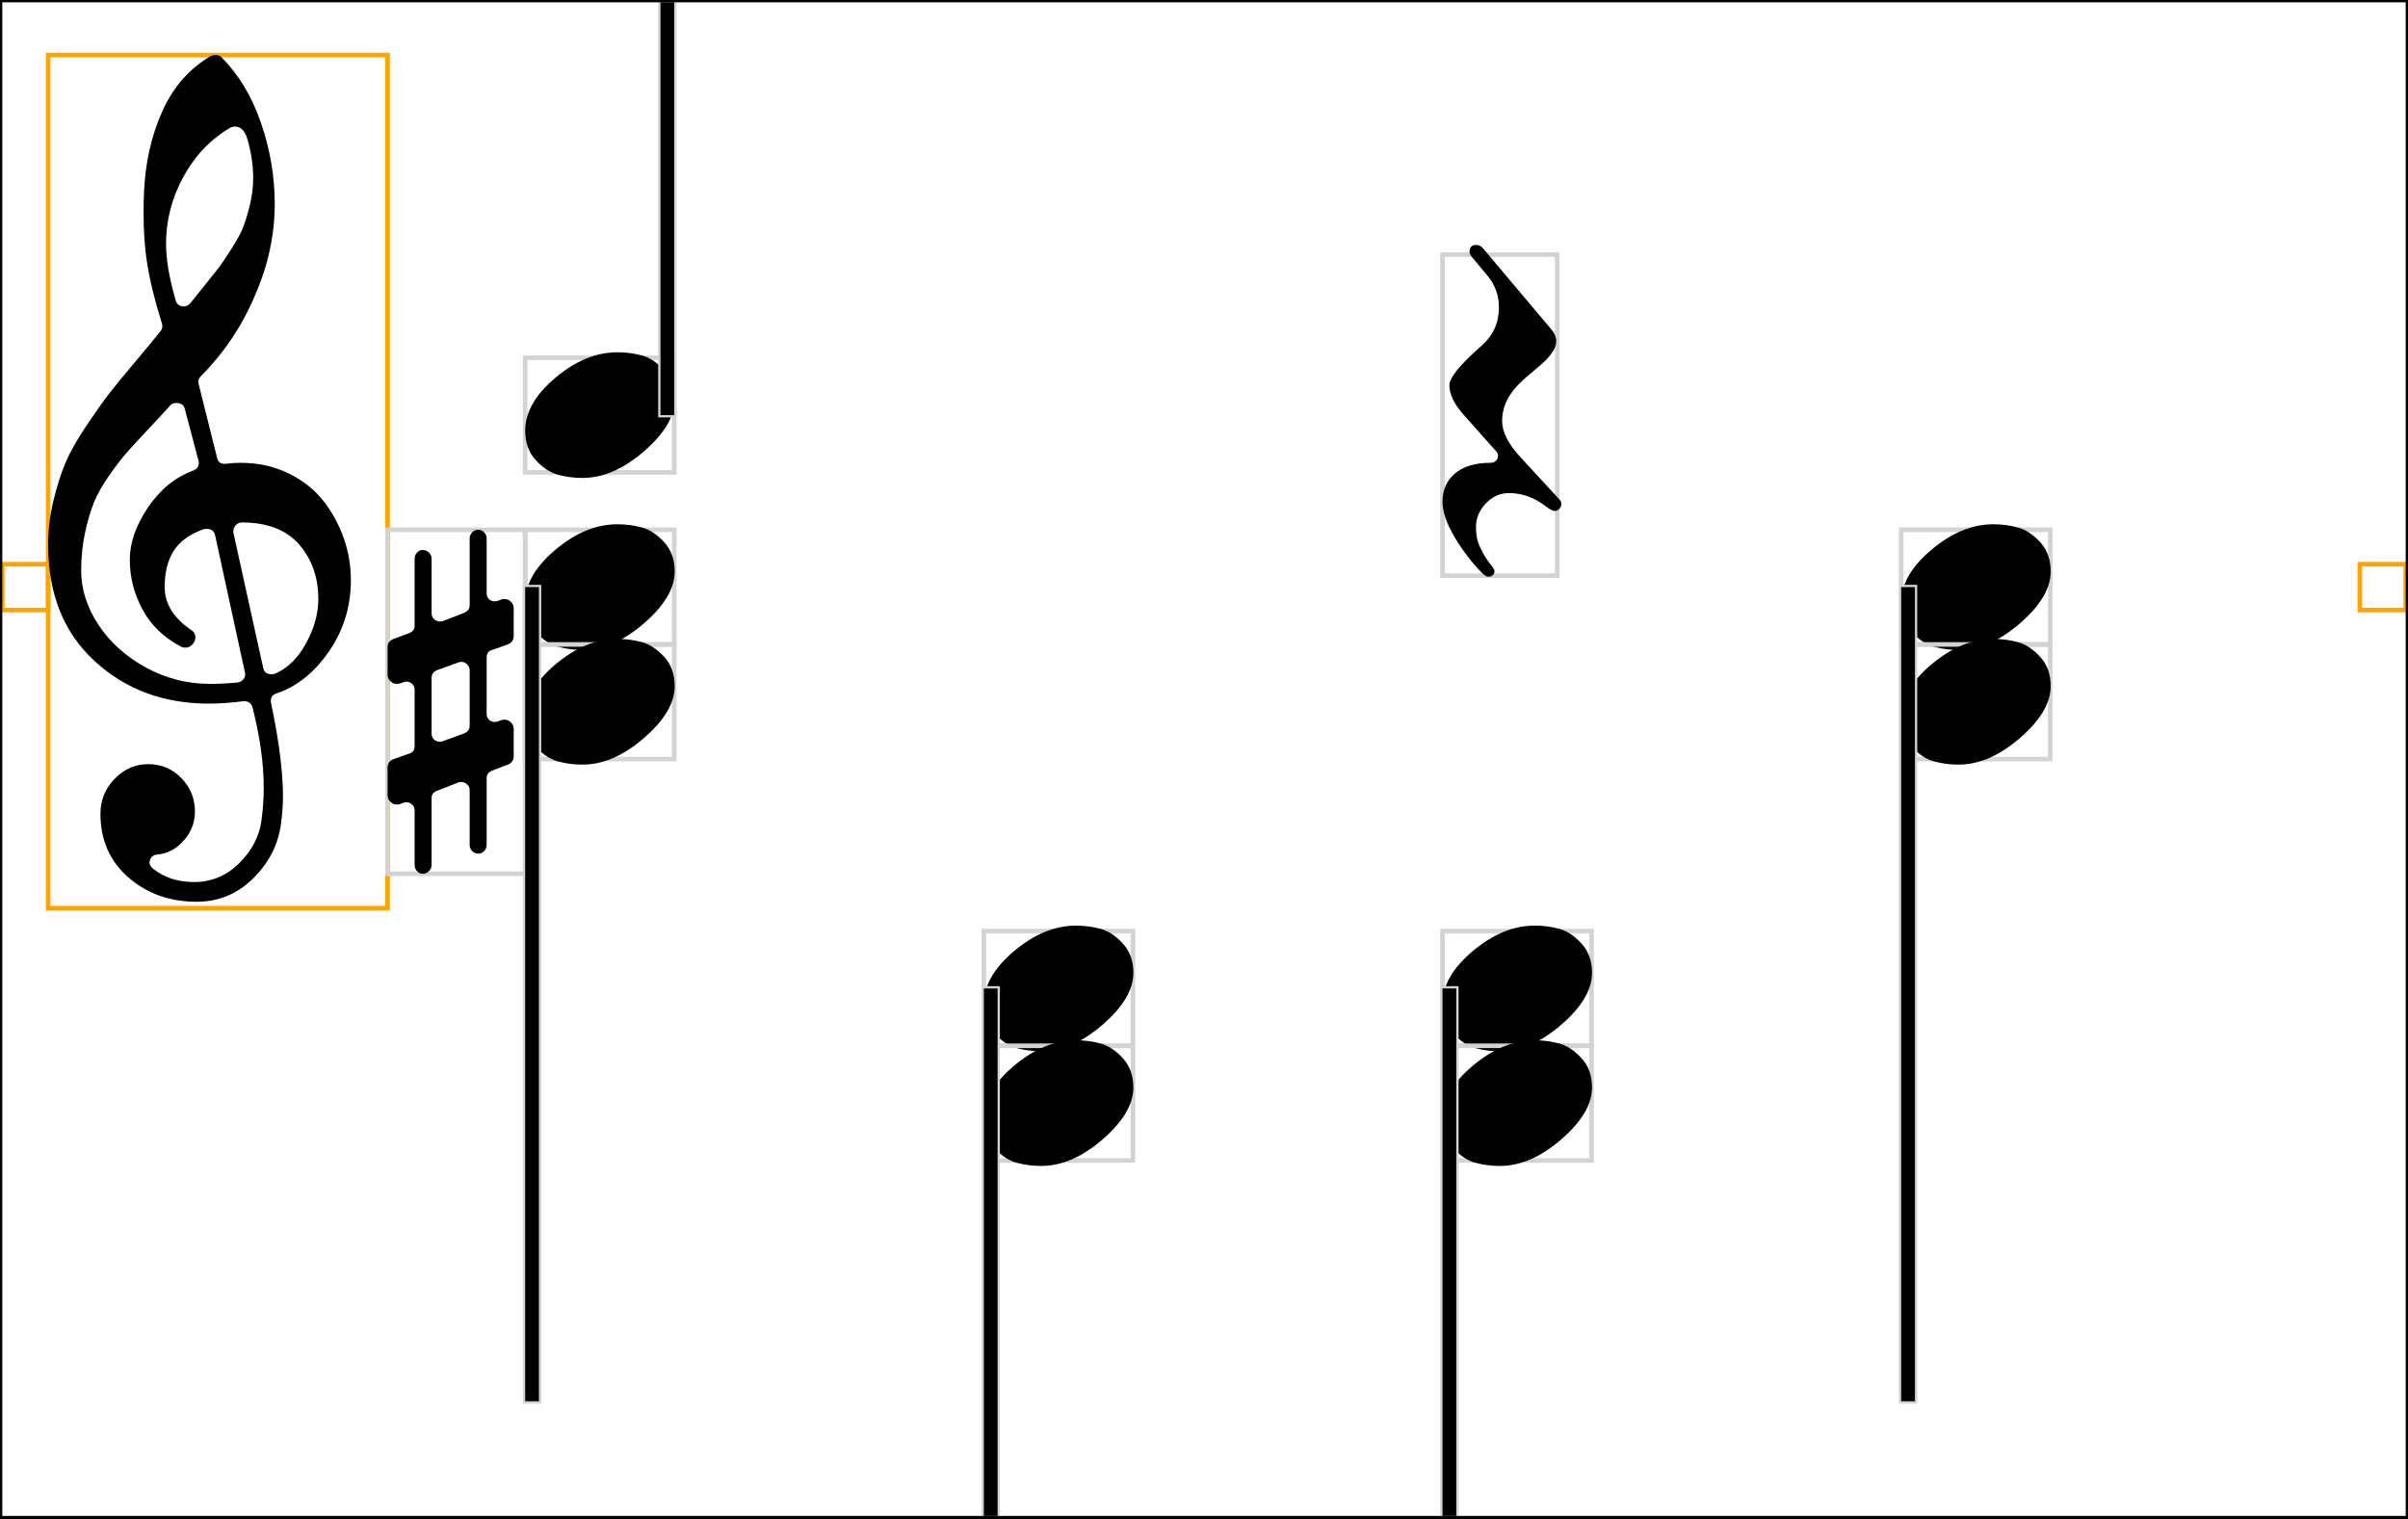
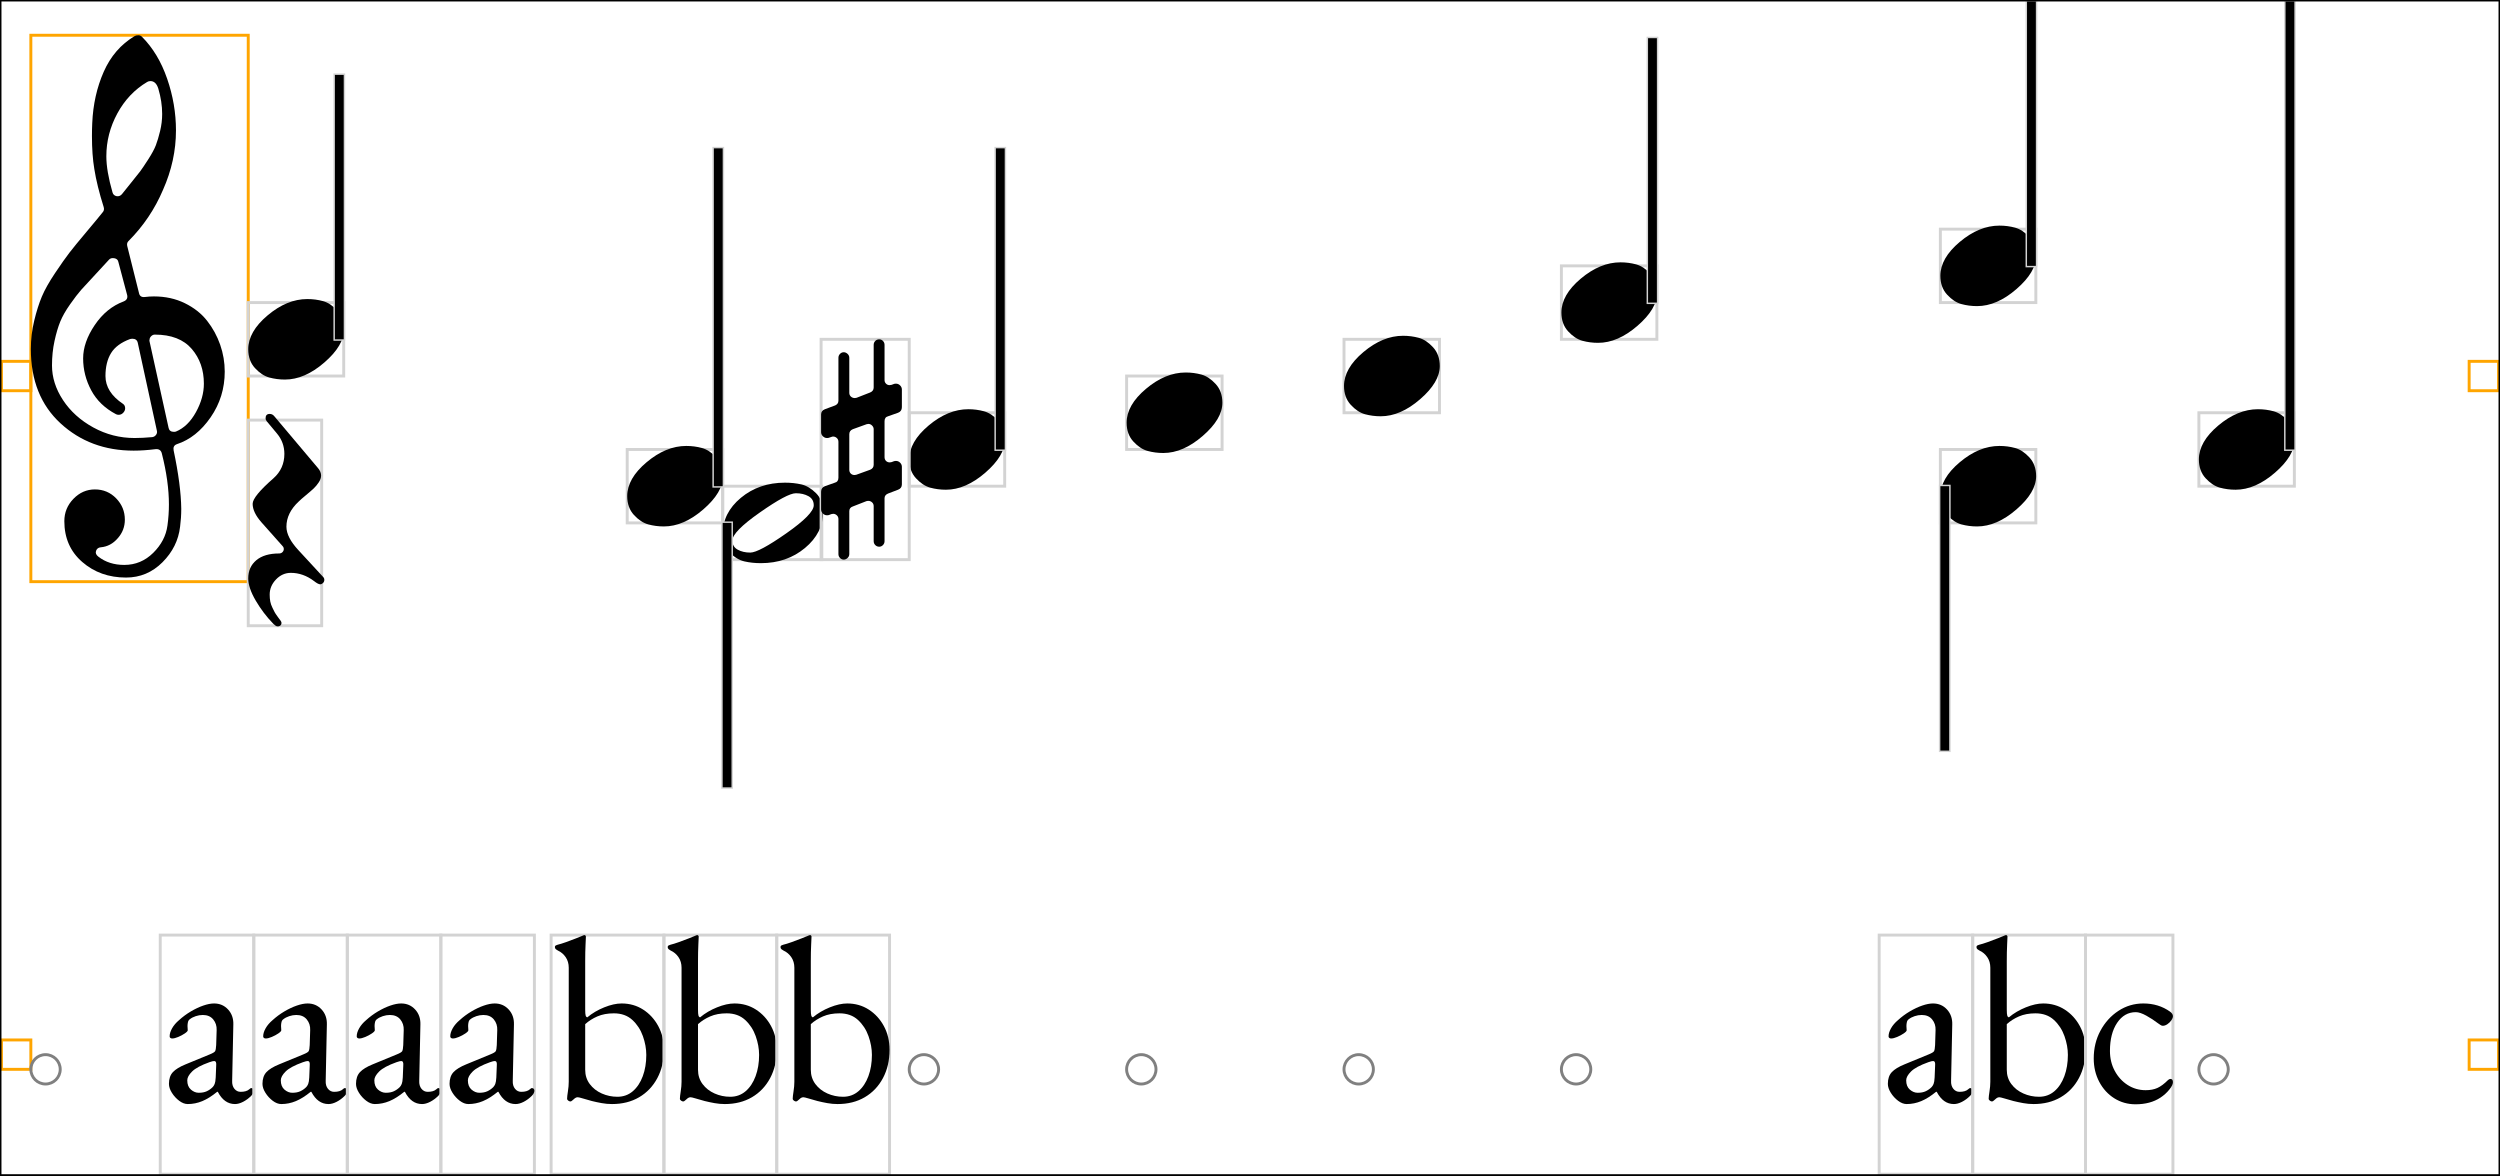
- <svg xmlns="http://www.w3.org/2000/svg" viewBox="0 0 525 331">
+ <svg xmlns="http://www.w3.org/2000/svg" viewBox="0 0 851 400.2">
  <rect x="0.5" y="123" width="10" height="10" stroke="orange" stroke-width="1" fill="none" />
+   <rect x="0.5" y="354" width="10" height="10" stroke="orange" stroke-width="1" fill="none" />
  <rect x="10.5" y="12" width="74" height="186" stroke="orange" stroke-width="1" fill="none" />
  <path d="M 35.3 70.5 Q 33 63.2 32.1 57.5 Q 31.3 52.7 31.3 46.3 Q 31.3 44.1 31.4 41.9 Q 31.8 32.4 35.3 24.45 Q 38.8 16.5 45.8 12.3 Q 46.3 12 47.1 12 Q 47.8 12 48.3 12.5 Q 53.9 18.1 56.9 26.8 Q 59.9 35.5 59.9 44.4 Q 59.9 54.7 55.5 64.6 Q 51.3 74.5 43.7 82.1 Q 43.1 82.7 43.3 83.7 L 47.3 99.7 Q 47.6 101.3 49.3 101.1 Q 50.9 100.9 52.4 100.9 Q 58.2 100.9 62.9 103.2 Q 67.6 105.5 70.5 109.2 Q 73.4 112.9 74.95 117.35 Q 76.5 121.8 76.5 126.5 Q 76.5 135.1 71.7 142.05 Q 66.9 149 60.2 151.2 Q 58.8 151.7 59.1 153.3 Q 61.6 165.1 61.7 173.2 Q 61.7 176.3 61.3 179.3 Q 60.5 186.2 55.3 191.4 Q 50.1 196.6 42.9 196.6 Q 34.1 196.6 28 191.3 Q 21.9 186 21.9 177.4 Q 21.9 173 25 169.8 Q 28.1 166.6 32.3 166.6 Q 36.6 166.6 39.55 169.65 Q 42.5 172.7 42.5 176.9 Q 42.5 180.5 40.1 183.2 Q 37.7 186 34.3 186.3 Q 33.1 186.4 32.7 187.5 Q 32.3 188.6 33.5 189.5 Q 37.1 192.3 42.3 192.3 Q 48 192.3 52.15 188.2 Q 56.3 184.1 57 178.9 Q 57.5 175.3 57.5 171.7 Q 57.5 163.9 55.1 154.4 Q 54.7 152.7 52.9 152.9 Q 48.9 153.4 45.5 153.4 Q 30.7 153.4 20.6 144.1 Q 10.5 134.8 10.5 118.8 Q 10.5 113.9 11.65 109.15 Q 12.8 104.4 14.25 100.95 Q 15.7 97.5 18.75 92.95 Q 21.8 88.4 23.65 86 Q 25.5 83.6 29.5 78.85 Q 33.5 74.1 35 72.2 Q 35.6 71.5 35.3 70.5 Z M 50.9 116.2 L 57.4 145.7 Q 57.7 147 59.2 147 Q 59.6 147 59.9 146.9 Q 64 145.2 66.7 140.3 Q 69.4 135.4 69.4 130.6 Q 69.4 123.6 65.3 118.8 Q 61.1 113.9 52.7 113.9 Q 52 113.9 51.45 114.45 Q 50.9 115 50.9 115.7 Q 50.8 116 50.9 116.2 Z M 37.1 88.4 Q 35.5 90.2 32.35 93.55 Q 29.2 96.9 27.65 98.65 Q 26.1 100.4 23.85 103.6 Q 21.6 106.8 20.5 109.5 Q 19.4 112.2 18.55 116.1 Q 17.7 120 17.7 124.4 Q 17.7 130.5 21.45 136.2 Q 25.2 141.9 31.75 145.5 Q 38.3 149.1 45.8 149.1 Q 48.5 149.1 51.8 148.8 Q 52.6 148.7 53.1 148.05 Q 53.6 147.4 53.4 146.6 L 46.9 116.7 Q 46.6 115.3 45 115.3 Q 44.7 115.3 44.3 115.4 Q 39.7 117.1 37.8 120.2 Q 35.9 123.3 35.9 128 Q 35.9 133.5 41.9 137.5 Q 42.6 138 42.6 139 Q 42.6 139.8 41.95 140.5 Q 41.3 141.2 40.4 141.2 Q 39.9 141.2 39.5 141 Q 33.8 138 31.05 132.85 Q 28.3 127.7 28.3 122 Q 28.3 116.5 32.25 110.65 Q 36.2 104.8 42.1 102.6 Q 43.6 102 43.3 100.5 L 40.3 89.2 Q 40.1 88.1 38.9 87.9 Q 37.7 87.7 37.1 88.4 Z M 53.9 30.2 Q 53.1 27.6 51.2 27.6 Q 50.6 27.6 50.1 27.9 Q 43.7 31.7 39.95 38.6 Q 36.2 45.5 36.2 53.2 Q 36.2 58.2 38.3 65.5 Q 38.6 66.6 39.8 66.8 Q 40.8 66.9 41.5 66.1 Q 41.8 65.7 44.35 62.55 Q 46.9 59.4 47.7 58.35 Q 48.5 57.3 50.4 54.35 Q 52.3 51.4 53.05 49.45 Q 53.8 47.5 54.5 44.6 Q 55.2 41.7 55.2 38.8 Q 55.2 34.6 53.9 30.2 Z " fill="black" />
-   <rect x="114.5" y="78" width="32.5" height="25" stroke="lightgray" stroke-width="1" fill="none" />
-   <path d="M 114.5 93.9 Q 114.5 87.9 121.1 82.35 Q 127.7 76.8 134.6 76.8 Q 137.4 76.8 139.95 77.5 Q 142.5 78.2 144.8 80.7 Q 147.1 83.2 147.1 87.1 Q 147.1 92.6 140.4 98.4 Q 133.7 104.2 127 104.2 Q 124.2 104.2 121.65 103.5 Q 119.1 102.8 116.8 100.3 Q 114.5 97.8 114.5 93.9 Z " fill="black" />
-   <rect x="114.5" y="115.5" width="32.5" height="25" stroke="lightgray" stroke-width="1" fill="none" />
-   <path d="M 114.5 131.4 Q 114.5 125.4 121.1 119.85 Q 127.7 114.3 134.6 114.3 Q 137.4 114.3 139.95 115 Q 142.5 115.7 144.8 118.2 Q 147.1 120.7 147.1 124.6 Q 147.1 130.1 140.4 135.9 Q 133.7 141.7 127 141.7 Q 124.2 141.7 121.65 141 Q 119.1 140.3 116.8 137.8 Q 114.5 135.3 114.5 131.4 Z " fill="black" />
-   <rect x="114.5" y="140.5" width="32.5" height="25" stroke="lightgray" stroke-width="1" fill="none" />
-   <path d="M 114.5 156.4 Q 114.5 150.4 121.1 144.85 Q 127.7 139.3 134.6 139.3 Q 137.4 139.3 139.95 140 Q 142.5 140.7 144.8 143.2 Q 147.1 145.7 147.1 149.6 Q 147.1 155.1 140.4 160.9 Q 133.7 166.7 127 166.7 Q 124.2 166.7 121.65 166 Q 119.1 165.3 116.8 162.8 Q 114.5 160.3 114.5 156.4 Z " fill="black" />
-   <rect x="84.5" y="115.5" width="30" height="75" stroke="lightgray" stroke-width="1" fill="none" />
-   <path d="M 106.1 143.4 L 106.1 155.6 Q 106.1 156.4 106.6 156.9 Q 107.1 157.4 107.9 157.4 Q 108.2 157.4 108.5 157.3 L 109.3 157 Q 109.6 156.9 110 156.9 Q 110.8 156.9 111.4 157.5 Q 112 158.1 112 158.9 L 112 164.9 Q 112 166.2 110.7 166.7 L 107.3 168 Q 106.1 168.5 106.1 169.6 L 106.1 184.2 Q 106.1 185 105.55 185.55 Q 105 186.1 104.3 186.1 Q 103.5 186.1 102.95 185.55 Q 102.4 185 102.4 184.2 L 102.4 172.3 Q 102.4 171.5 101.85 171 Q 101.3 170.5 100.6 170.5 Q 100.2 170.5 99.9 170.6 L 95.3 172.4 Q 94.1 172.8 94.1 174 L 94.1 188.6 Q 94.1 189.4 93.5 189.95 Q 92.9 190.5 92.2 190.5 Q 91.5 190.5 90.95 189.95 Q 90.4 189.4 90.4 188.6 L 90.4 176.7 Q 90.4 175.9 89.85 175.4 Q 89.3 174.9 88.6 174.9 Q 88.3 174.9 88 175 L 87.2 175.3 Q 87 175.4 86.5 175.4 Q 85.7 175.4 85.1 174.8 Q 84.5 174.2 84.5 173.4 L 84.5 167.4 Q 84.5 166 85.8 165.5 L 89.2 164.3 Q 90.4 164 90.4 162.6 L 90.4 150.4 Q 90.4 149.6 89.85 149.1 Q 89.3 148.6 88.6 148.6 Q 88.3 148.6 88.1 148.7 L 87.2 149 Q 87 149.1 86.5 149.1 Q 85.7 149.1 85.1 148.5 Q 84.5 147.9 84.5 147.1 L 84.5 141.1 Q 84.5 139.8 85.8 139.3 L 89.3 138 Q 90.4 137.5 90.4 136.4 L 90.4 121.8 Q 90.4 121 90.95 120.45 Q 91.5 119.9 92.2 119.9 Q 92.9 119.9 93.5 120.45 Q 94.1 121 94.1 121.8 L 94.1 133.7 Q 94.1 134.5 94.65 135 Q 95.2 135.5 96 135.5 Q 96.3 135.5 96.6 135.4 L 101.2 133.6 Q 102.4 133.1 102.4 131.9 L 102.4 117.4 Q 102.4 116.6 102.95 116.05 Q 103.5 115.5 104.3 115.5 Q 105 115.5 105.55 116.05 Q 106.1 116.6 106.1 117.4 L 106.1 129.4 Q 106.1 130.1 106.6 130.6 Q 107.1 131.1 107.8 131.1 Q 108.1 131.1 108.5 131 L 109.3 130.7 Q 109.5 130.6 110 130.6 Q 110.8 130.6 111.4 131.2 Q 112 131.8 112 132.6 L 112 138.6 Q 112 140 110.7 140.5 L 107.3 141.7 Q 106.1 142 106.1 143.4 Z M 102.4 158.2 L 102.4 146.1 Q 102.4 145.4 101.85 144.85 Q 101.3 144.3 100.6 144.3 Q 100.3 144.3 100 144.4 L 95.3 146.1 Q 94.1 146.6 94.1 147.8 L 94.1 159.9 Q 94.1 160.7 94.6 161.2 Q 95.1 161.7 95.9 161.7 Q 96.2 161.7 96.5 161.6 L 101.2 159.9 Q 102.4 159.4 102.4 158.2 Z " fill="black" />
-   <rect x="144" y="0.5" width="3" height="90" stroke="lightgray" stroke-width="1" fill="none" />
-   <rect x="144" y="0.5" width="3" height="90" fill="black" />
-   <rect x="114.5" y="128" width="3" height="177.5" stroke="lightgray" stroke-width="1" fill="none" />
-   <rect x="114.5" y="128" width="3" height="177.5" fill="black" />
-   <rect x="214.5" y="203" width="32.5" height="25" stroke="lightgray" stroke-width="1" fill="none" />
-   <path d="M 214.5 218.9 Q 214.5 212.9 221.1 207.35 Q 227.7 201.8 234.6 201.8 Q 237.4 201.8 239.95 202.5 Q 242.5 203.2 244.8 205.7 Q 247.1 208.2 247.1 212.1 Q 247.1 217.6 240.4 223.4 Q 233.7 229.2 227 229.2 Q 224.2 229.2 221.65 228.5 Q 219.1 227.8 216.8 225.3 Q 214.5 222.8 214.5 218.9 Z " fill="black" />
-   <rect x="214.5" y="228" width="32.5" height="25" stroke="lightgray" stroke-width="1" fill="none" />
-   <path d="M 214.5 243.9 Q 214.5 237.9 221.1 232.35 Q 227.7 226.8 234.6 226.8 Q 237.4 226.8 239.95 227.5 Q 242.5 228.2 244.8 230.7 Q 247.1 233.2 247.1 237.1 Q 247.1 242.6 240.4 248.4 Q 233.7 254.2 227 254.2 Q 224.2 254.2 221.65 253.5 Q 219.1 252.8 216.8 250.3 Q 214.5 247.8 214.5 243.9 Z " fill="black" />
-   <rect x="214.5" y="215.5" width="3" height="115" stroke="lightgray" stroke-width="1" fill="none" />
-   <rect x="214.5" y="215.5" width="3" height="115" fill="black" />
-   <rect x="314.5" y="55.5" width="25" height="70" stroke="lightgray" stroke-width="1" fill="none" />
-   <path d="M 325 100.9 Q 325.7 100.9 326.15 100.45 Q 326.6 100 326.6 99.4 Q 326.6 98.8 326.2 98.4 L 319 90.3 Q 316 86.9 316 84 Q 316 81.5 323.1 75.3 Q 326.8 72 326.8 67 Q 326.8 63.1 324.3 60.1 L 320.8 55.9 Q 320.4 55.4 320.4 54.9 Q 320.4 53.4 321.8 53.4 Q 322.7 53.4 323.3 54.1 L 338.3 71.9 Q 339.3 73.1 339.3 74.4 Q 339.3 75.5 338.5 76.7 Q 337.7 77.9 336.8 78.75 Q 335.9 79.6 334.15 81.05 Q 332.4 82.5 331.7 83.2 Q 327.5 87.1 327.5 91.8 Q 327.5 95.4 331.6 99.8 L 340 108.9 Q 340.4 109.3 340.4 109.9 Q 340.4 110.5 339.95 110.95 Q 339.5 111.4 339 111.4 Q 338.3 111.4 336.9 110.3 Q 333.2 107.5 329 107.5 Q 326.1 107.5 323.95 109.75 Q 321.8 112 321.8 114.9 Q 321.8 116.2 322 117.25 Q 322.2 118.3 322.75 119.4 Q 323.3 120.5 323.5 120.9 Q 323.7 121.3 324.6 122.55 Q 325.5 123.8 325.6 123.9 Q 325.9 124.3 325.8 124.8 Q 325.7 125.3 325.25 125.55 Q 324.8 125.8 324.3 125.7 Q 323.8 125.6 323 124.8 Q 319.6 121.3 317.05 116.95 Q 314.5 112.6 314.5 109.4 Q 314.5 105.5 317.25 103.2 Q 320 100.9 325 100.9 Z " fill="black" />
-   <rect x="314.5" y="203" width="32.5" height="25" stroke="lightgray" stroke-width="1" fill="none" />
-   <path d="M 314.5 218.9 Q 314.5 212.9 321.1 207.35 Q 327.7 201.8 334.6 201.8 Q 337.4 201.8 339.95 202.5 Q 342.5 203.2 344.8 205.7 Q 347.1 208.2 347.1 212.1 Q 347.1 217.6 340.4 223.4 Q 333.7 229.2 327 229.2 Q 324.2 229.2 321.65 228.5 Q 319.1 227.8 316.8 225.3 Q 314.5 222.8 314.5 218.9 Z " fill="black" />
-   <rect x="314.5" y="228" width="32.5" height="25" stroke="lightgray" stroke-width="1" fill="none" />
-   <path d="M 314.5 243.9 Q 314.5 237.9 321.1 232.35 Q 327.7 226.8 334.6 226.8 Q 337.4 226.8 339.95 227.5 Q 342.5 228.2 344.8 230.7 Q 347.1 233.2 347.1 237.1 Q 347.1 242.6 340.4 248.4 Q 333.7 254.2 327 254.2 Q 324.2 254.2 321.65 253.5 Q 319.1 252.8 316.8 250.3 Q 314.5 247.8 314.5 243.9 Z " fill="black" />
-   <rect x="314.5" y="215.5" width="3" height="115" stroke="lightgray" stroke-width="1" fill="none" />
-   <rect x="314.5" y="215.5" width="3" height="115" fill="black" />
-   <rect x="414.5" y="115.5" width="32.5" height="25" stroke="lightgray" stroke-width="1" fill="none" />
-   <path d="M 414.5 131.4 Q 414.5 125.4 421.1 119.85 Q 427.7 114.3 434.6 114.3 Q 437.4 114.3 439.95 115 Q 442.5 115.7 444.8 118.2 Q 447.1 120.7 447.1 124.6 Q 447.1 130.1 440.4 135.9 Q 433.7 141.7 427 141.7 Q 424.2 141.7 421.65 141 Q 419.1 140.3 416.8 137.8 Q 414.5 135.3 414.5 131.4 Z " fill="black" />
-   <rect x="414.5" y="140.5" width="32.5" height="25" stroke="lightgray" stroke-width="1" fill="none" />
-   <path d="M 414.5 156.4 Q 414.5 150.4 421.1 144.85 Q 427.7 139.3 434.6 139.3 Q 437.4 139.3 439.95 140 Q 442.5 140.7 444.8 143.2 Q 447.1 145.7 447.1 149.6 Q 447.1 155.1 440.4 160.9 Q 433.7 166.7 427 166.7 Q 424.2 166.7 421.65 166 Q 419.1 165.3 416.8 162.8 Q 414.5 160.3 414.5 156.4 Z " fill="black" />
-   <rect x="414.5" y="128" width="3" height="177.5" stroke="lightgray" stroke-width="1" fill="none" />
-   <rect x="414.5" y="128" width="3" height="177.5" fill="black" />
-   <rect x="514.5" y="123" width="10" height="10" stroke="orange" stroke-width="1" fill="none" />
-   <rect x="0" y="0" width="525" height="331" stroke="black" stroke-width="1" fill="none" />
+   <ellipse cx="15.5" cy="364" rx="5" ry="5" stroke="gray" stroke-width="1" fill="none" />
+   <rect x="84.5" y="103" width="32.5" height="25" stroke="lightgray" stroke-width="1" fill="none" />
+   <path d="M 84.5 118.9 Q 84.5 112.9 91.1 107.35 Q 97.7 101.8 104.6 101.8 Q 107.4 101.8 109.95 102.5 Q 112.5 103.2 114.8 105.7 Q 117.1 108.2 117.1 112.1 Q 117.1 117.6 110.4 123.4 Q 103.7 129.2 97 129.2 Q 94.2 129.2 91.65 128.5 Q 89.1 127.8 86.8 125.3 Q 84.5 122.8 84.5 118.9 Z " fill="black" />
+   <rect x="84.5" y="143" width="25" height="70" stroke="lightgray" stroke-width="1" fill="none" />
+   <path d="M 95 188.4 Q 95.7 188.4 96.15 187.95 Q 96.6 187.5 96.6 186.9 Q 96.6 186.3 96.2 185.9 L 89 177.8 Q 86 174.4 86 171.5 Q 86 169 93.1 162.8 Q 96.8 159.5 96.8 154.5 Q 96.8 150.6 94.3 147.6 L 90.8 143.4 Q 90.4 142.9 90.4 142.4 Q 90.4 140.9 91.8 140.9 Q 92.7 140.9 93.3 141.6 L 108.3 159.4 Q 109.3 160.6 109.3 161.9 Q 109.3 163 108.5 164.2 Q 107.7 165.4 106.8 166.25 Q 105.9 167.1 104.15 168.55 Q 102.4 170 101.7 170.7 Q 97.5 174.6 97.5 179.3 Q 97.5 182.9 101.6 187.3 L 110 196.4 Q 110.4 196.8 110.4 197.4 Q 110.4 198 109.95 198.45 Q 109.5 198.9 109 198.9 Q 108.3 198.9 106.9 197.8 Q 103.2 195 99 195 Q 96.1 195 93.95 197.25 Q 91.8 199.5 91.8 202.4 Q 91.8 203.7 92 204.75 Q 92.2 205.8 92.75 206.9 Q 93.3 208 93.5 208.4 Q 93.7 208.8 94.6 210.05 Q 95.5 211.3 95.6 211.4 Q 95.9 211.8 95.8 212.3 Q 95.7 212.8 95.25 213.05 Q 94.8 213.3 94.3 213.2 Q 93.8 213.1 93 212.3 Q 89.6 208.8 87.05 204.45 Q 84.5 200.1 84.5 196.9 Q 84.5 193 87.25 190.7 Q 90 188.4 95 188.4 Z " fill="black" />
+   <rect x="114" y="25.5" width="3" height="90" stroke="lightgray" stroke-width="1" fill="none" />
+   <rect x="114" y="25.5" width="3" height="90" fill="black" />
+   <rect x="54.547" y="318.3" width="31.84" height="81.4" stroke="lightgray" stroke-width="1" fill="none" />
+   <path d="M 63.907 375.82 Q 62.467 375.82 60.987 374.7 Q 59.507 373.58 58.507 371.98 Q 57.507 370.38 57.507 368.94 Q 57.507 366.38 58.867 364.94 Q 60.227 363.5 63.187 362.3 L 71.347 358.94 Q 72.947 358.3 73.227 357.82 Q 73.507 357.34 73.587 355.74 L 73.747 350.62 Q 73.827 348.54 72.587 347.02 Q 71.347 345.5 69.027 345.5 Q 67.827 345.5 66.627 345.9 Q 65.427 346.3 64.627 346.94 Q 64.147 347.26 63.987 347.9 Q 63.827 348.54 63.827 349.26 Q 63.827 349.58 63.867 349.98 Q 63.907 350.38 63.907 350.7 Q 63.907 351.1 62.907 351.78 Q 61.907 352.46 60.667 352.98 Q 59.427 353.5 58.627 353.5 Q 58.227 353.5 57.987 353.3 Q 57.747 353.1 57.747 352.78 Q 57.747 351.5 58.587 350.02 Q 59.427 348.54 60.947 347.26 Q 62.787 345.58 64.947 344.3 Q 67.107 343.02 69.187 342.3 Q 71.267 341.58 72.867 341.58 Q 75.747 341.58 77.627 343.62 Q 79.507 345.66 79.427 348.7 L 79.027 367.9 Q 78.947 369.58 79.787 370.62 Q 80.627 371.66 81.907 371.66 Q 83.907 371.66 84.867 370.78 Q 85.267 370.38 85.507 370.38 Q 85.907 370.38 86.147 370.62 Q 86.387 370.86 86.387 371.26 Q 86.387 372.14 85.507 373.02 Q 84.227 374.3 82.747 375.06 Q 81.267 375.82 79.987 375.82 Q 76.307 375.82 74.147 371.66 L 73.907 371.66 Q 71.267 373.82 68.867 374.82 Q 66.467 375.82 63.907 375.82 Z M 67.667 371.98 Q 69.267 371.98 70.387 371.46 Q 71.507 370.94 72.387 370.06 Q 72.787 369.66 73.067 368.98 Q 73.347 368.3 73.427 366.78 L 73.587 362.86 Q 73.667 361.98 73.507 361.58 Q 73.347 361.18 72.867 361.18 Q 72.707 361.18 72.307 361.26 Q 71.907 361.34 71.267 361.58 Q 67.027 363.1 65.387 364.74 Q 63.747 366.38 63.747 367.74 Q 63.747 369.82 64.987 370.9 Q 66.227 371.98 67.667 371.98 Z " fill="black" />
+   <rect x="86.387" y="318.3" width="31.84" height="81.4" stroke="lightgray" stroke-width="1" fill="none" />
+   <path d="M 95.747 375.82 Q 94.307 375.82 92.827 374.7 Q 91.347 373.58 90.347 371.98 Q 89.347 370.38 89.347 368.94 Q 89.347 366.38 90.707 364.94 Q 92.067 363.5 95.027 362.3 L 103.187 358.94 Q 104.787 358.3 105.067 357.82 Q 105.347 357.34 105.427 355.74 L 105.587 350.62 Q 105.667 348.54 104.427 347.02 Q 103.187 345.5 100.867 345.5 Q 99.667 345.5 98.467 345.9 Q 97.267 346.3 96.467 346.94 Q 95.987 347.26 95.827 347.9 Q 95.667 348.54 95.667 349.26 Q 95.667 349.58 95.707 349.98 Q 95.747 350.38 95.747 350.7 Q 95.747 351.1 94.747 351.78 Q 93.747 352.46 92.507 352.98 Q 91.267 353.5 90.467 353.5 Q 90.067 353.5 89.827 353.3 Q 89.587 353.1 89.587 352.78 Q 89.587 351.5 90.427 350.02 Q 91.267 348.54 92.787 347.26 Q 94.627 345.58 96.787 344.3 Q 98.947 343.02 101.027 342.3 Q 103.107 341.58 104.707 341.58 Q 107.587 341.58 109.467 343.62 Q 111.347 345.66 111.267 348.7 L 110.867 367.9 Q 110.787 369.58 111.627 370.62 Q 112.467 371.66 113.747 371.66 Q 115.747 371.66 116.707 370.78 Q 117.107 370.38 117.347 370.38 Q 117.747 370.38 117.987 370.62 Q 118.227 370.86 118.227 371.26 Q 118.227 372.14 117.347 373.02 Q 116.067 374.3 114.587 375.06 Q 113.107 375.82 111.827 375.82 Q 108.147 375.82 105.987 371.66 L 105.747 371.66 Q 103.107 373.82 100.707 374.82 Q 98.307 375.82 95.747 375.82 Z M 99.507 371.98 Q 101.107 371.98 102.227 371.46 Q 103.347 370.94 104.227 370.06 Q 104.627 369.66 104.907 368.98 Q 105.187 368.3 105.267 366.78 L 105.427 362.86 Q 105.507 361.98 105.347 361.58 Q 105.187 361.18 104.707 361.18 Q 104.547 361.18 104.147 361.26 Q 103.747 361.34 103.107 361.58 Q 98.867 363.1 97.227 364.74 Q 95.587 366.38 95.587 367.74 Q 95.587 369.82 96.827 370.9 Q 98.067 371.98 99.507 371.98 Z " fill="black" />
+   <rect x="118.227" y="318.3" width="31.84" height="81.4" stroke="lightgray" stroke-width="1" fill="none" />
+   <path d="M 127.587 375.82 Q 126.147 375.82 124.667 374.7 Q 123.187 373.58 122.187 371.98 Q 121.187 370.38 121.187 368.94 Q 121.187 366.38 122.547 364.94 Q 123.907 363.5 126.867 362.3 L 135.027 358.94 Q 136.627 358.3 136.907 357.82 Q 137.187 357.34 137.267 355.74 L 137.427 350.62 Q 137.507 348.54 136.267 347.02 Q 135.027 345.5 132.707 345.5 Q 131.507 345.5 130.307 345.9 Q 129.107 346.3 128.307 346.94 Q 127.827 347.26 127.667 347.9 Q 127.507 348.54 127.507 349.26 Q 127.507 349.58 127.547 349.98 Q 127.587 350.38 127.587 350.7 Q 127.587 351.1 126.587 351.78 Q 125.587 352.46 124.347 352.98 Q 123.107 353.5 122.307 353.5 Q 121.907 353.5 121.667 353.3 Q 121.427 353.1 121.427 352.78 Q 121.427 351.5 122.267 350.02 Q 123.107 348.54 124.627 347.26 Q 126.467 345.58 128.627 344.3 Q 130.787 343.02 132.867 342.3 Q 134.947 341.58 136.547 341.58 Q 139.427 341.58 141.307 343.62 Q 143.187 345.66 143.107 348.7 L 142.707 367.9 Q 142.627 369.58 143.467 370.62 Q 144.307 371.66 145.587 371.66 Q 147.587 371.66 148.547 370.78 Q 148.947 370.38 149.187 370.38 Q 149.587 370.38 149.827 370.62 Q 150.067 370.86 150.067 371.26 Q 150.067 372.14 149.187 373.02 Q 147.907 374.3 146.427 375.06 Q 144.947 375.82 143.667 375.82 Q 139.987 375.82 137.827 371.66 L 137.587 371.66 Q 134.947 373.82 132.547 374.82 Q 130.147 375.82 127.587 375.82 Z M 131.347 371.98 Q 132.947 371.98 134.067 371.46 Q 135.187 370.94 136.067 370.06 Q 136.467 369.66 136.747 368.98 Q 137.027 368.3 137.107 366.78 L 137.267 362.86 Q 137.347 361.98 137.187 361.58 Q 137.027 361.18 136.547 361.18 Q 136.387 361.18 135.987 361.26 Q 135.587 361.34 134.947 361.58 Q 130.707 363.1 129.067 364.74 Q 127.427 366.38 127.427 367.74 Q 127.427 369.82 128.667 370.9 Q 129.907 371.98 131.347 371.98 Z " fill="black" />
+   <rect x="150.067" y="318.3" width="31.84" height="81.4" stroke="lightgray" stroke-width="1" fill="none" />
+   <path d="M 159.427 375.82 Q 157.987 375.82 156.507 374.7 Q 155.027 373.58 154.027 371.98 Q 153.027 370.38 153.027 368.94 Q 153.027 366.38 154.387 364.94 Q 155.747 363.5 158.707 362.3 L 166.867 358.94 Q 168.467 358.3 168.747 357.82 Q 169.027 357.34 169.107 355.74 L 169.267 350.62 Q 169.347 348.54 168.107 347.02 Q 166.867 345.5 164.547 345.5 Q 163.347 345.5 162.147 345.9 Q 160.947 346.3 160.147 346.94 Q 159.667 347.26 159.507 347.9 Q 159.347 348.54 159.347 349.26 Q 159.347 349.58 159.387 349.98 Q 159.427 350.38 159.427 350.7 Q 159.427 351.1 158.427 351.78 Q 157.427 352.46 156.187 352.98 Q 154.947 353.5 154.147 353.5 Q 153.747 353.5 153.507 353.3 Q 153.267 353.1 153.267 352.78 Q 153.267 351.5 154.107 350.02 Q 154.947 348.54 156.467 347.26 Q 158.307 345.58 160.467 344.3 Q 162.627 343.02 164.707 342.3 Q 166.787 341.58 168.387 341.58 Q 171.267 341.58 173.147 343.62 Q 175.027 345.66 174.947 348.7 L 174.547 367.9 Q 174.467 369.58 175.307 370.62 Q 176.147 371.66 177.427 371.66 Q 179.427 371.66 180.387 370.78 Q 180.787 370.38 181.027 370.38 Q 181.427 370.38 181.667 370.62 Q 181.907 370.86 181.907 371.26 Q 181.907 372.14 181.027 373.02 Q 179.747 374.3 178.267 375.06 Q 176.787 375.82 175.507 375.82 Q 171.827 375.82 169.667 371.66 L 169.427 371.66 Q 166.787 373.82 164.387 374.82 Q 161.987 375.82 159.427 375.82 Z M 163.187 371.98 Q 164.787 371.98 165.907 371.46 Q 167.027 370.94 167.907 370.06 Q 168.307 369.66 168.587 368.98 Q 168.867 368.3 168.947 366.78 L 169.107 362.86 Q 169.187 361.98 169.027 361.58 Q 168.867 361.18 168.387 361.18 Q 168.227 361.18 167.827 361.26 Q 167.427 361.34 166.787 361.58 Q 162.547 363.1 160.907 364.74 Q 159.267 366.38 159.267 367.74 Q 159.267 369.82 160.507 370.9 Q 161.747 371.98 163.187 371.98 Z " fill="black" />
+   <rect x="213.5" y="153" width="32.5" height="25" stroke="lightgray" stroke-width="1" fill="none" />
+   <path d="M 213.5 168.9 Q 213.5 162.9 220.1 157.35 Q 226.7 151.8 233.6 151.8 Q 236.4 151.8 238.95 152.5 Q 241.5 153.2 243.8 155.7 Q 246.1 158.2 246.1 162.1 Q 246.1 167.6 239.4 173.4 Q 232.7 179.2 226 179.2 Q 223.2 179.2 220.65 178.5 Q 218.1 177.8 215.8 175.3 Q 213.5 172.8 213.5 168.9 Z " fill="black" />
+   <rect x="246" y="165.5" width="33.75" height="25" stroke="lightgray" stroke-width="1" fill="none" />
+   <path d="M 270.9 167.9 Q 268 167.9 258.65 174.45 Q 249.3 181 249.3 184 Q 249.3 186.1 251.1 187.1 Q 252.9 188.1 255.4 188.1 Q 258.3 188.1 267.65 181.55 Q 277 175 277 172 Q 277 169.9 275.2 168.9 Q 273.4 167.9 270.9 167.9 Z M 246 181.8 Q 246 174.6 252.2 169.45 Q 258.4 164.3 267.2 164.3 Q 270.2 164.3 272.8 164.9 Q 275.4 165.5 277.8 167.9 Q 280.2 170.3 280.2 174.2 Q 280.2 181.4 274 186.55 Q 267.8 191.7 259 191.7 Q 256 191.7 253.4 191.1 Q 250.8 190.5 248.4 188.1 Q 246 185.7 246 181.8 Z " fill="black" />
+   <rect x="243" y="50.5" width="3" height="115" stroke="lightgray" stroke-width="1" fill="none" />
+   <rect x="243" y="50.5" width="3" height="115" fill="black" />
+   <rect x="246" y="178" width="3" height="90" stroke="lightgray" stroke-width="1" fill="none" />
+   <rect x="246" y="178" width="3" height="90" fill="black" />
+   <rect x="187.6" y="318.3" width="38.4" height="81.4" stroke="lightgray" stroke-width="1" fill="none" />
+   <path d="M 208.32 375.82 Q 206.56 375.82 204.8 375.5 Q 203.04 375.18 201.44 374.78 Q 199.68 374.3 198.36 373.9 Q 197.04 373.5 196.64 373.5 Q 196.16 373.5 195.72 373.82 Q 195.28 374.14 194.88 374.54 Q 194.48 374.94 194.16 374.94 Q 193.84 374.94 193.44 374.66 Q 193.04 374.38 193.04 373.98 Q 193.04 373.26 193.32 371.5 Q 193.6 369.74 193.6 368.22 L 193.6 329.42 Q 193.6 327.34 192.56 325.82 Q 191.52 324.3 189.92 323.58 Q 189.6 323.42 189.24 323.14 Q 188.88 322.86 188.88 322.38 Q 188.88 321.98 189.2 321.82 Q 189.52 321.66 189.84 321.58 Q 190.88 321.34 192.68 320.7 Q 194.48 320.06 196.08 319.42 Q 197.68 318.78 198.24 318.54 Q 198.72 318.3 198.96 318.3 Q 199.12 318.3 199.28 318.46 Q 199.44 318.62 199.44 318.86 Q 199.44 319.18 199.32 321.54 Q 199.2 323.9 199.2 327.26 L 199.2 343.66 Q 199.2 345.18 199.36 345.7 Q 199.52 346.22 199.92 346.3 Q 202.4 344.22 205.68 342.9 Q 208.96 341.58 211.6 341.58 Q 215.68 341.58 218.92 343.66 Q 222.16 345.74 224.08 349.3 Q 226 352.86 226 357.34 Q 226 362.78 223.76 366.98 Q 221.52 371.18 217.56 373.5 Q 213.6 375.82 208.32 375.82 Z M 210.16 373.34 Q 213.2 373.34 215.4 371.46 Q 217.6 369.58 218.8 366.34 Q 220 363.1 220 359.1 Q 220 355.98 218.84 352.7 Q 217.68 349.42 215.24 347.18 Q 212.8 344.94 208.96 344.94 Q 205.76 344.94 203.36 345.98 Q 200.96 347.02 199.2 348.62 L 199.2 364.14 Q 199.2 366.94 200.76 369.02 Q 202.32 371.1 204.84 372.22 Q 207.36 373.34 210.16 373.34 Z " fill="black" />
+   <rect x="226" y="318.3" width="38.4" height="81.4" stroke="lightgray" stroke-width="1" fill="none" />
+   <path d="M 246.72 375.82 Q 244.96 375.82 243.2 375.5 Q 241.44 375.18 239.84 374.78 Q 238.08 374.3 236.76 373.9 Q 235.44 373.5 235.04 373.5 Q 234.56 373.5 234.12 373.82 Q 233.68 374.14 233.28 374.54 Q 232.88 374.94 232.56 374.94 Q 232.24 374.94 231.84 374.66 Q 231.44 374.38 231.44 373.98 Q 231.44 373.26 231.72 371.5 Q 232 369.74 232 368.22 L 232 329.42 Q 232 327.34 230.96 325.82 Q 229.92 324.3 228.32 323.58 Q 228 323.42 227.64 323.14 Q 227.28 322.86 227.28 322.38 Q 227.28 321.98 227.6 321.82 Q 227.92 321.66 228.24 321.58 Q 229.28 321.34 231.08 320.7 Q 232.88 320.06 234.48 319.42 Q 236.08 318.78 236.64 318.54 Q 237.12 318.3 237.36 318.3 Q 237.52 318.3 237.68 318.46 Q 237.84 318.62 237.84 318.86 Q 237.84 319.18 237.72 321.54 Q 237.6 323.9 237.6 327.26 L 237.6 343.66 Q 237.6 345.18 237.76 345.7 Q 237.92 346.22 238.32 346.3 Q 240.8 344.22 244.08 342.9 Q 247.36 341.58 250 341.58 Q 254.08 341.58 257.32 343.66 Q 260.56 345.74 262.48 349.3 Q 264.4 352.86 264.4 357.34 Q 264.4 362.78 262.16 366.98 Q 259.92 371.18 255.96 373.5 Q 252 375.82 246.72 375.82 Z M 248.56 373.34 Q 251.6 373.34 253.8 371.46 Q 256 369.58 257.2 366.34 Q 258.4 363.1 258.4 359.1 Q 258.4 355.98 257.24 352.7 Q 256.08 349.42 253.64 347.18 Q 251.2 344.94 247.36 344.94 Q 244.16 344.94 241.76 345.98 Q 239.36 347.02 237.6 348.62 L 237.6 364.14 Q 237.6 366.94 239.16 369.02 Q 240.72 371.1 243.24 372.22 Q 245.76 373.34 248.56 373.34 Z " fill="black" />
+   <rect x="264.4" y="318.3" width="38.4" height="81.4" stroke="lightgray" stroke-width="1" fill="none" />
+   <path d="M 285.12 375.82 Q 283.36 375.82 281.6 375.5 Q 279.84 375.18 278.24 374.78 Q 276.48 374.3 275.16 373.9 Q 273.84 373.5 273.44 373.5 Q 272.96 373.5 272.52 373.82 Q 272.08 374.14 271.68 374.54 Q 271.28 374.94 270.96 374.94 Q 270.64 374.94 270.24 374.66 Q 269.84 374.38 269.84 373.98 Q 269.84 373.26 270.12 371.5 Q 270.4 369.74 270.4 368.22 L 270.4 329.42 Q 270.4 327.34 269.36 325.82 Q 268.32 324.3 266.72 323.58 Q 266.4 323.42 266.04 323.14 Q 265.68 322.86 265.68 322.38 Q 265.68 321.98 266 321.82 Q 266.32 321.66 266.64 321.58 Q 267.68 321.34 269.48 320.7 Q 271.28 320.06 272.88 319.42 Q 274.48 318.78 275.04 318.54 Q 275.52 318.3 275.76 318.3 Q 275.92 318.3 276.08 318.46 Q 276.24 318.62 276.24 318.86 Q 276.24 319.18 276.12 321.54 Q 276 323.9 276 327.26 L 276 343.66 Q 276 345.18 276.16 345.7 Q 276.32 346.22 276.72 346.3 Q 279.2 344.22 282.48 342.9 Q 285.76 341.58 288.4 341.58 Q 292.48 341.58 295.72 343.66 Q 298.96 345.74 300.88 349.3 Q 302.8 352.86 302.8 357.34 Q 302.8 362.78 300.56 366.98 Q 298.32 371.18 294.36 373.5 Q 290.4 375.82 285.12 375.82 Z M 286.96 373.34 Q 290 373.34 292.2 371.46 Q 294.4 369.58 295.6 366.34 Q 296.8 363.1 296.8 359.1 Q 296.8 355.98 295.64 352.7 Q 294.48 349.42 292.04 347.18 Q 289.6 344.94 285.76 344.94 Q 282.56 344.94 280.16 345.98 Q 277.76 347.02 276 348.62 L 276 364.14 Q 276 366.94 277.56 369.02 Q 279.12 371.1 281.64 372.22 Q 284.16 373.34 286.96 373.34 Z " fill="black" />
+   <rect x="309.5" y="140.5" width="32.5" height="25" stroke="lightgray" stroke-width="1" fill="none" />
+   <path d="M 309.5 156.4 Q 309.5 150.4 316.1 144.85 Q 322.7 139.3 329.6 139.3 Q 332.4 139.3 334.95 140 Q 337.5 140.7 339.8 143.2 Q 342.1 145.7 342.1 149.6 Q 342.1 155.1 335.4 160.9 Q 328.7 166.7 322 166.7 Q 319.2 166.7 316.65 166 Q 314.1 165.3 311.8 162.8 Q 309.5 160.3 309.5 156.4 Z " fill="black" />
+   <rect x="279.5" y="115.5" width="30" height="75" stroke="lightgray" stroke-width="1" fill="none" />
+   <path d="M 301.1 143.4 L 301.1 155.6 Q 301.1 156.4 301.6 156.9 Q 302.1 157.4 302.9 157.4 Q 303.2 157.4 303.5 157.3 L 304.3 157 Q 304.6 156.9 305 156.9 Q 305.8 156.9 306.4 157.5 Q 307 158.1 307 158.9 L 307 164.9 Q 307 166.2 305.7 166.7 L 302.3 168 Q 301.1 168.5 301.1 169.6 L 301.1 184.2 Q 301.1 185 300.55 185.55 Q 300 186.1 299.3 186.1 Q 298.5 186.1 297.95 185.55 Q 297.4 185 297.4 184.2 L 297.4 172.3 Q 297.4 171.5 296.85 171 Q 296.3 170.5 295.6 170.5 Q 295.2 170.5 294.9 170.6 L 290.3 172.4 Q 289.1 172.8 289.1 174 L 289.1 188.6 Q 289.1 189.4 288.5 189.95 Q 287.9 190.5 287.2 190.5 Q 286.5 190.5 285.95 189.95 Q 285.4 189.4 285.4 188.6 L 285.4 176.7 Q 285.4 175.9 284.85 175.4 Q 284.3 174.9 283.6 174.9 Q 283.3 174.9 283 175 L 282.2 175.3 Q 282 175.4 281.5 175.4 Q 280.7 175.4 280.1 174.8 Q 279.5 174.2 279.5 173.4 L 279.5 167.4 Q 279.5 166 280.8 165.5 L 284.2 164.3 Q 285.4 164 285.4 162.6 L 285.4 150.4 Q 285.4 149.6 284.85 149.1 Q 284.3 148.6 283.6 148.6 Q 283.3 148.6 283.1 148.7 L 282.2 149 Q 282 149.1 281.5 149.1 Q 280.7 149.1 280.1 148.5 Q 279.5 147.9 279.5 147.1 L 279.5 141.1 Q 279.5 139.8 280.8 139.3 L 284.3 138 Q 285.4 137.5 285.4 136.4 L 285.4 121.8 Q 285.4 121 285.95 120.45 Q 286.5 119.9 287.2 119.9 Q 287.9 119.9 288.5 120.45 Q 289.1 121 289.1 121.8 L 289.1 133.7 Q 289.1 134.5 289.65 135 Q 290.2 135.5 291 135.5 Q 291.3 135.5 291.6 135.4 L 296.2 133.6 Q 297.4 133.1 297.4 131.9 L 297.4 117.4 Q 297.4 116.6 297.95 116.05 Q 298.5 115.5 299.3 115.5 Q 300 115.5 300.55 116.05 Q 301.1 116.6 301.1 117.4 L 301.1 129.4 Q 301.1 130.1 301.6 130.6 Q 302.1 131.1 302.8 131.1 Q 303.1 131.1 303.5 131 L 304.3 130.7 Q 304.5 130.6 305 130.6 Q 305.8 130.6 306.4 131.2 Q 307 131.8 307 132.6 L 307 138.6 Q 307 140 305.7 140.5 L 302.3 141.7 Q 301.1 142 301.1 143.4 Z M 297.4 158.2 L 297.4 146.1 Q 297.4 145.4 296.85 144.85 Q 296.3 144.3 295.6 144.3 Q 295.3 144.3 295 144.4 L 290.3 146.1 Q 289.1 146.6 289.1 147.8 L 289.1 159.9 Q 289.1 160.7 289.6 161.2 Q 290.1 161.7 290.9 161.7 Q 291.2 161.7 291.5 161.6 L 296.2 159.9 Q 297.4 159.4 297.4 158.2 Z " fill="black" />
+   <rect x="339" y="50.5" width="3" height="102.5" stroke="lightgray" stroke-width="1" fill="none" />
+   <rect x="339" y="50.5" width="3" height="102.5" fill="black" />
+   <ellipse cx="314.5" cy="364" rx="5" ry="5" stroke="gray" stroke-width="1" fill="none" />
+   <rect x="383.5" y="128" width="32.5" height="25" stroke="lightgray" stroke-width="1" fill="none" />
+   <path d="M 383.5 143.9 Q 383.5 137.9 390.1 132.35 Q 396.7 126.8 403.6 126.8 Q 406.4 126.8 408.95 127.5 Q 411.5 128.2 413.8 130.7 Q 416.1 133.2 416.1 137.1 Q 416.1 142.6 409.4 148.4 Q 402.7 154.2 396 154.2 Q 393.2 154.2 390.65 153.5 Q 388.1 152.8 385.8 150.3 Q 383.5 147.8 383.5 143.9 Z " fill="black" />
+   <ellipse cx="388.5" cy="364" rx="5" ry="5" stroke="gray" stroke-width="1" fill="none" />
+   <rect x="457.5" y="115.5" width="32.5" height="25" stroke="lightgray" stroke-width="1" fill="none" />
+   <path d="M 457.5 131.4 Q 457.5 125.4 464.1 119.85 Q 470.7 114.3 477.6 114.3 Q 480.4 114.3 482.95 115 Q 485.5 115.7 487.8 118.2 Q 490.1 120.7 490.1 124.6 Q 490.1 130.1 483.4 135.9 Q 476.7 141.7 470 141.7 Q 467.2 141.7 464.65 141 Q 462.1 140.3 459.8 137.8 Q 457.5 135.3 457.5 131.4 Z " fill="black" />
+   <ellipse cx="462.5" cy="364" rx="5" ry="5" stroke="gray" stroke-width="1" fill="none" />
+   <rect x="531.5" y="90.5" width="32.5" height="25" stroke="lightgray" stroke-width="1" fill="none" />
+   <path d="M 531.5 106.4 Q 531.5 100.4 538.1 94.85 Q 544.7 89.3 551.6 89.3 Q 554.4 89.3 556.95 90 Q 559.5 90.7 561.8 93.2 Q 564.1 95.7 564.1 99.6 Q 564.1 105.1 557.4 110.9 Q 550.7 116.7 544 116.7 Q 541.2 116.7 538.65 116 Q 536.1 115.3 533.8 112.8 Q 531.5 110.3 531.5 106.4 Z " fill="black" />
+   <rect x="561" y="13" width="3" height="90" stroke="lightgray" stroke-width="1" fill="none" />
+   <rect x="561" y="13" width="3" height="90" fill="black" />
+   <ellipse cx="536.5" cy="364" rx="5" ry="5" stroke="gray" stroke-width="1" fill="none" />
+   <rect x="660.5" y="78" width="32.5" height="25" stroke="lightgray" stroke-width="1" fill="none" />
+   <path d="M 660.5 93.9 Q 660.5 87.9 667.1 82.35 Q 673.7 76.8 680.6 76.8 Q 683.4 76.8 685.95 77.5 Q 688.5 78.2 690.8 80.7 Q 693.1 83.2 693.1 87.1 Q 693.1 92.6 686.4 98.4 Q 679.7 104.2 673 104.2 Q 670.2 104.2 667.65 103.5 Q 665.1 102.8 662.8 100.3 Q 660.5 97.8 660.5 93.9 Z " fill="black" />
+   <rect x="660.5" y="153" width="32.5" height="25" stroke="lightgray" stroke-width="1" fill="none" />
+   <path d="M 660.5 168.9 Q 660.5 162.9 667.1 157.35 Q 673.7 151.8 680.6 151.8 Q 683.4 151.8 685.95 152.5 Q 688.5 153.2 690.8 155.7 Q 693.1 158.2 693.1 162.1 Q 693.1 167.6 686.4 173.4 Q 679.7 179.2 673 179.2 Q 670.2 179.2 667.65 178.5 Q 665.1 177.8 662.8 175.3 Q 660.5 172.8 660.5 168.9 Z " fill="black" />
+   <rect x="690" y="0.5" width="3" height="90" stroke="lightgray" stroke-width="1" fill="none" />
+   <rect x="690" y="0.5" width="3" height="90" fill="black" />
+   <rect x="660.5" y="165.5" width="3" height="90" stroke="lightgray" stroke-width="1" fill="none" />
+   <rect x="660.5" y="165.5" width="3" height="90" fill="black" />
+   <rect x="639.667" y="318.3" width="31.84" height="81.4" stroke="lightgray" stroke-width="1" fill="none" />
+   <path d="M 649.027 375.82 Q 647.587 375.82 646.107 374.7 Q 644.627 373.58 643.627 371.98 Q 642.627 370.38 642.627 368.94 Q 642.627 366.38 643.987 364.94 Q 645.347 363.5 648.307 362.3 L 656.467 358.94 Q 658.067 358.3 658.347 357.82 Q 658.627 357.34 658.707 355.74 L 658.867 350.62 Q 658.947 348.54 657.707 347.02 Q 656.467 345.5 654.147 345.5 Q 652.947 345.5 651.747 345.9 Q 650.547 346.3 649.747 346.94 Q 649.267 347.26 649.107 347.9 Q 648.947 348.54 648.947 349.26 Q 648.947 349.58 648.987 349.98 Q 649.027 350.38 649.027 350.7 Q 649.027 351.1 648.027 351.78 Q 647.027 352.46 645.787 352.98 Q 644.547 353.5 643.747 353.5 Q 643.347 353.5 643.107 353.3 Q 642.867 353.1 642.867 352.78 Q 642.867 351.5 643.707 350.02 Q 644.547 348.54 646.067 347.26 Q 647.907 345.58 650.067 344.3 Q 652.227 343.02 654.307 342.3 Q 656.387 341.58 657.987 341.58 Q 660.867 341.58 662.747 343.62 Q 664.627 345.66 664.547 348.7 L 664.147 367.9 Q 664.067 369.58 664.907 370.62 Q 665.747 371.66 667.027 371.66 Q 669.027 371.66 669.987 370.78 Q 670.387 370.38 670.627 370.38 Q 671.027 370.38 671.267 370.62 Q 671.507 370.86 671.507 371.26 Q 671.507 372.14 670.627 373.02 Q 669.347 374.3 667.867 375.06 Q 666.387 375.82 665.107 375.82 Q 661.427 375.82 659.267 371.66 L 659.027 371.66 Q 656.387 373.82 653.987 374.82 Q 651.587 375.82 649.027 375.82 Z M 652.787 371.98 Q 654.387 371.98 655.507 371.46 Q 656.627 370.94 657.507 370.06 Q 657.907 369.66 658.187 368.98 Q 658.467 368.3 658.547 366.78 L 658.707 362.86 Q 658.787 361.98 658.627 361.58 Q 658.467 361.18 657.987 361.18 Q 657.827 361.18 657.427 361.26 Q 657.027 361.34 656.387 361.58 Q 652.147 363.1 650.507 364.74 Q 648.867 366.38 648.867 367.74 Q 648.867 369.82 650.107 370.9 Q 651.347 371.98 652.787 371.98 Z " fill="black" />
+   <rect x="671.507" y="318.3" width="38.4" height="81.4" stroke="lightgray" stroke-width="1" fill="none" />
+   <path d="M 692.227 375.82 Q 690.467 375.82 688.707 375.5 Q 686.947 375.18 685.347 374.78 Q 683.587 374.3 682.267 373.9 Q 680.947 373.5 680.547 373.5 Q 680.067 373.5 679.627 373.82 Q 679.187 374.14 678.787 374.54 Q 678.387 374.94 678.067 374.94 Q 677.747 374.94 677.347 374.66 Q 676.947 374.38 676.947 373.98 Q 676.947 373.26 677.227 371.5 Q 677.507 369.74 677.507 368.22 L 677.507 329.42 Q 677.507 327.34 676.467 325.82 Q 675.427 324.3 673.827 323.58 Q 673.507 323.42 673.147 323.14 Q 672.787 322.86 672.787 322.38 Q 672.787 321.98 673.107 321.82 Q 673.427 321.66 673.747 321.58 Q 674.787 321.34 676.587 320.7 Q 678.387 320.06 679.987 319.42 Q 681.587 318.78 682.147 318.54 Q 682.627 318.3 682.867 318.3 Q 683.027 318.3 683.187 318.46 Q 683.347 318.62 683.347 318.86 Q 683.347 319.18 683.227 321.54 Q 683.107 323.9 683.107 327.26 L 683.107 343.66 Q 683.107 345.18 683.267 345.7 Q 683.427 346.22 683.827 346.3 Q 686.307 344.22 689.587 342.9 Q 692.867 341.58 695.507 341.58 Q 699.587 341.58 702.827 343.66 Q 706.067 345.74 707.987 349.3 Q 709.907 352.86 709.907 357.34 Q 709.907 362.78 707.667 366.98 Q 705.427 371.18 701.467 373.5 Q 697.507 375.82 692.227 375.82 Z M 694.067 373.34 Q 697.107 373.34 699.307 371.46 Q 701.507 369.58 702.707 366.34 Q 703.907 363.1 703.907 359.1 Q 703.907 355.98 702.747 352.7 Q 701.587 349.42 699.147 347.18 Q 696.707 344.94 692.867 344.94 Q 689.667 344.94 687.267 345.98 Q 684.867 347.02 683.107 348.62 L 683.107 364.14 Q 683.107 366.94 684.667 369.02 Q 686.227 371.1 688.747 372.22 Q 691.267 373.34 694.067 373.34 Z " fill="black" />
+   <rect x="709.907" y="318.3" width="29.76" height="81.4" stroke="lightgray" stroke-width="1" fill="none" />
+   <path d="M 726.947 375.9 Q 722.947 375.9 719.707 373.86 Q 716.467 371.82 714.587 368.26 Q 712.707 364.7 712.707 360.3 Q 712.707 355.1 714.987 350.86 Q 717.267 346.62 721.107 344.1 Q 724.947 341.58 729.587 341.58 Q 734.787 341.58 738.707 344.38 Q 739.667 345.1 739.667 345.9 Q 739.667 346.54 739.107 347.34 Q 738.547 348.14 737.747 348.66 Q 736.947 349.18 736.227 349.18 Q 735.827 349.18 735.427 348.9 Q 735.027 348.62 734.547 348.3 Q 732.787 346.94 730.627 345.74 Q 728.467 344.54 727.027 344.54 Q 723.107 344.54 720.667 348.18 Q 718.227 351.82 718.227 357.74 Q 718.227 361.5 719.867 364.54 Q 721.507 367.58 724.267 369.34 Q 727.027 371.1 730.387 371.1 Q 732.707 371.1 734.387 370.34 Q 736.067 369.58 737.987 367.66 Q 738.147 367.5 738.387 367.38 Q 738.627 367.26 738.787 367.26 Q 739.667 367.26 739.667 368.38 Q 739.667 368.86 739.387 369.46 Q 739.107 370.06 738.467 370.86 Q 737.187 372.46 735.427 373.62 Q 733.667 374.78 731.547 375.34 Q 729.427 375.9 726.947 375.9 Z " fill="black" />
+   <rect x="748.5" y="140.5" width="32.5" height="25" stroke="lightgray" stroke-width="1" fill="none" />
+   <path d="M 748.5 156.4 Q 748.5 150.4 755.1 144.85 Q 761.7 139.3 768.6 139.3 Q 771.4 139.3 773.95 140 Q 776.5 140.7 778.8 143.2 Q 781.1 145.7 781.1 149.6 Q 781.1 155.1 774.4 160.9 Q 767.7 166.7 761 166.7 Q 758.2 166.7 755.65 166 Q 753.1 165.3 750.8 162.8 Q 748.5 160.3 748.5 156.4 Z " fill="black" />
+   <rect x="778" y="0.5" width="3" height="152.5" stroke="lightgray" stroke-width="1" fill="none" />
+   <rect x="778" y="0.5" width="3" height="152.5" fill="black" />
+   <ellipse cx="753.5" cy="364" rx="5" ry="5" stroke="gray" stroke-width="1" fill="none" />
+   <rect x="840.5" y="123" width="10" height="10" stroke="orange" stroke-width="1" fill="none" />
+   <rect x="840.5" y="354" width="10" height="10" stroke="orange" stroke-width="1" fill="none" />
+   <rect x="0" y="0" width="851" height="400.2" stroke="black" stroke-width="1" fill="none" />
</svg>
